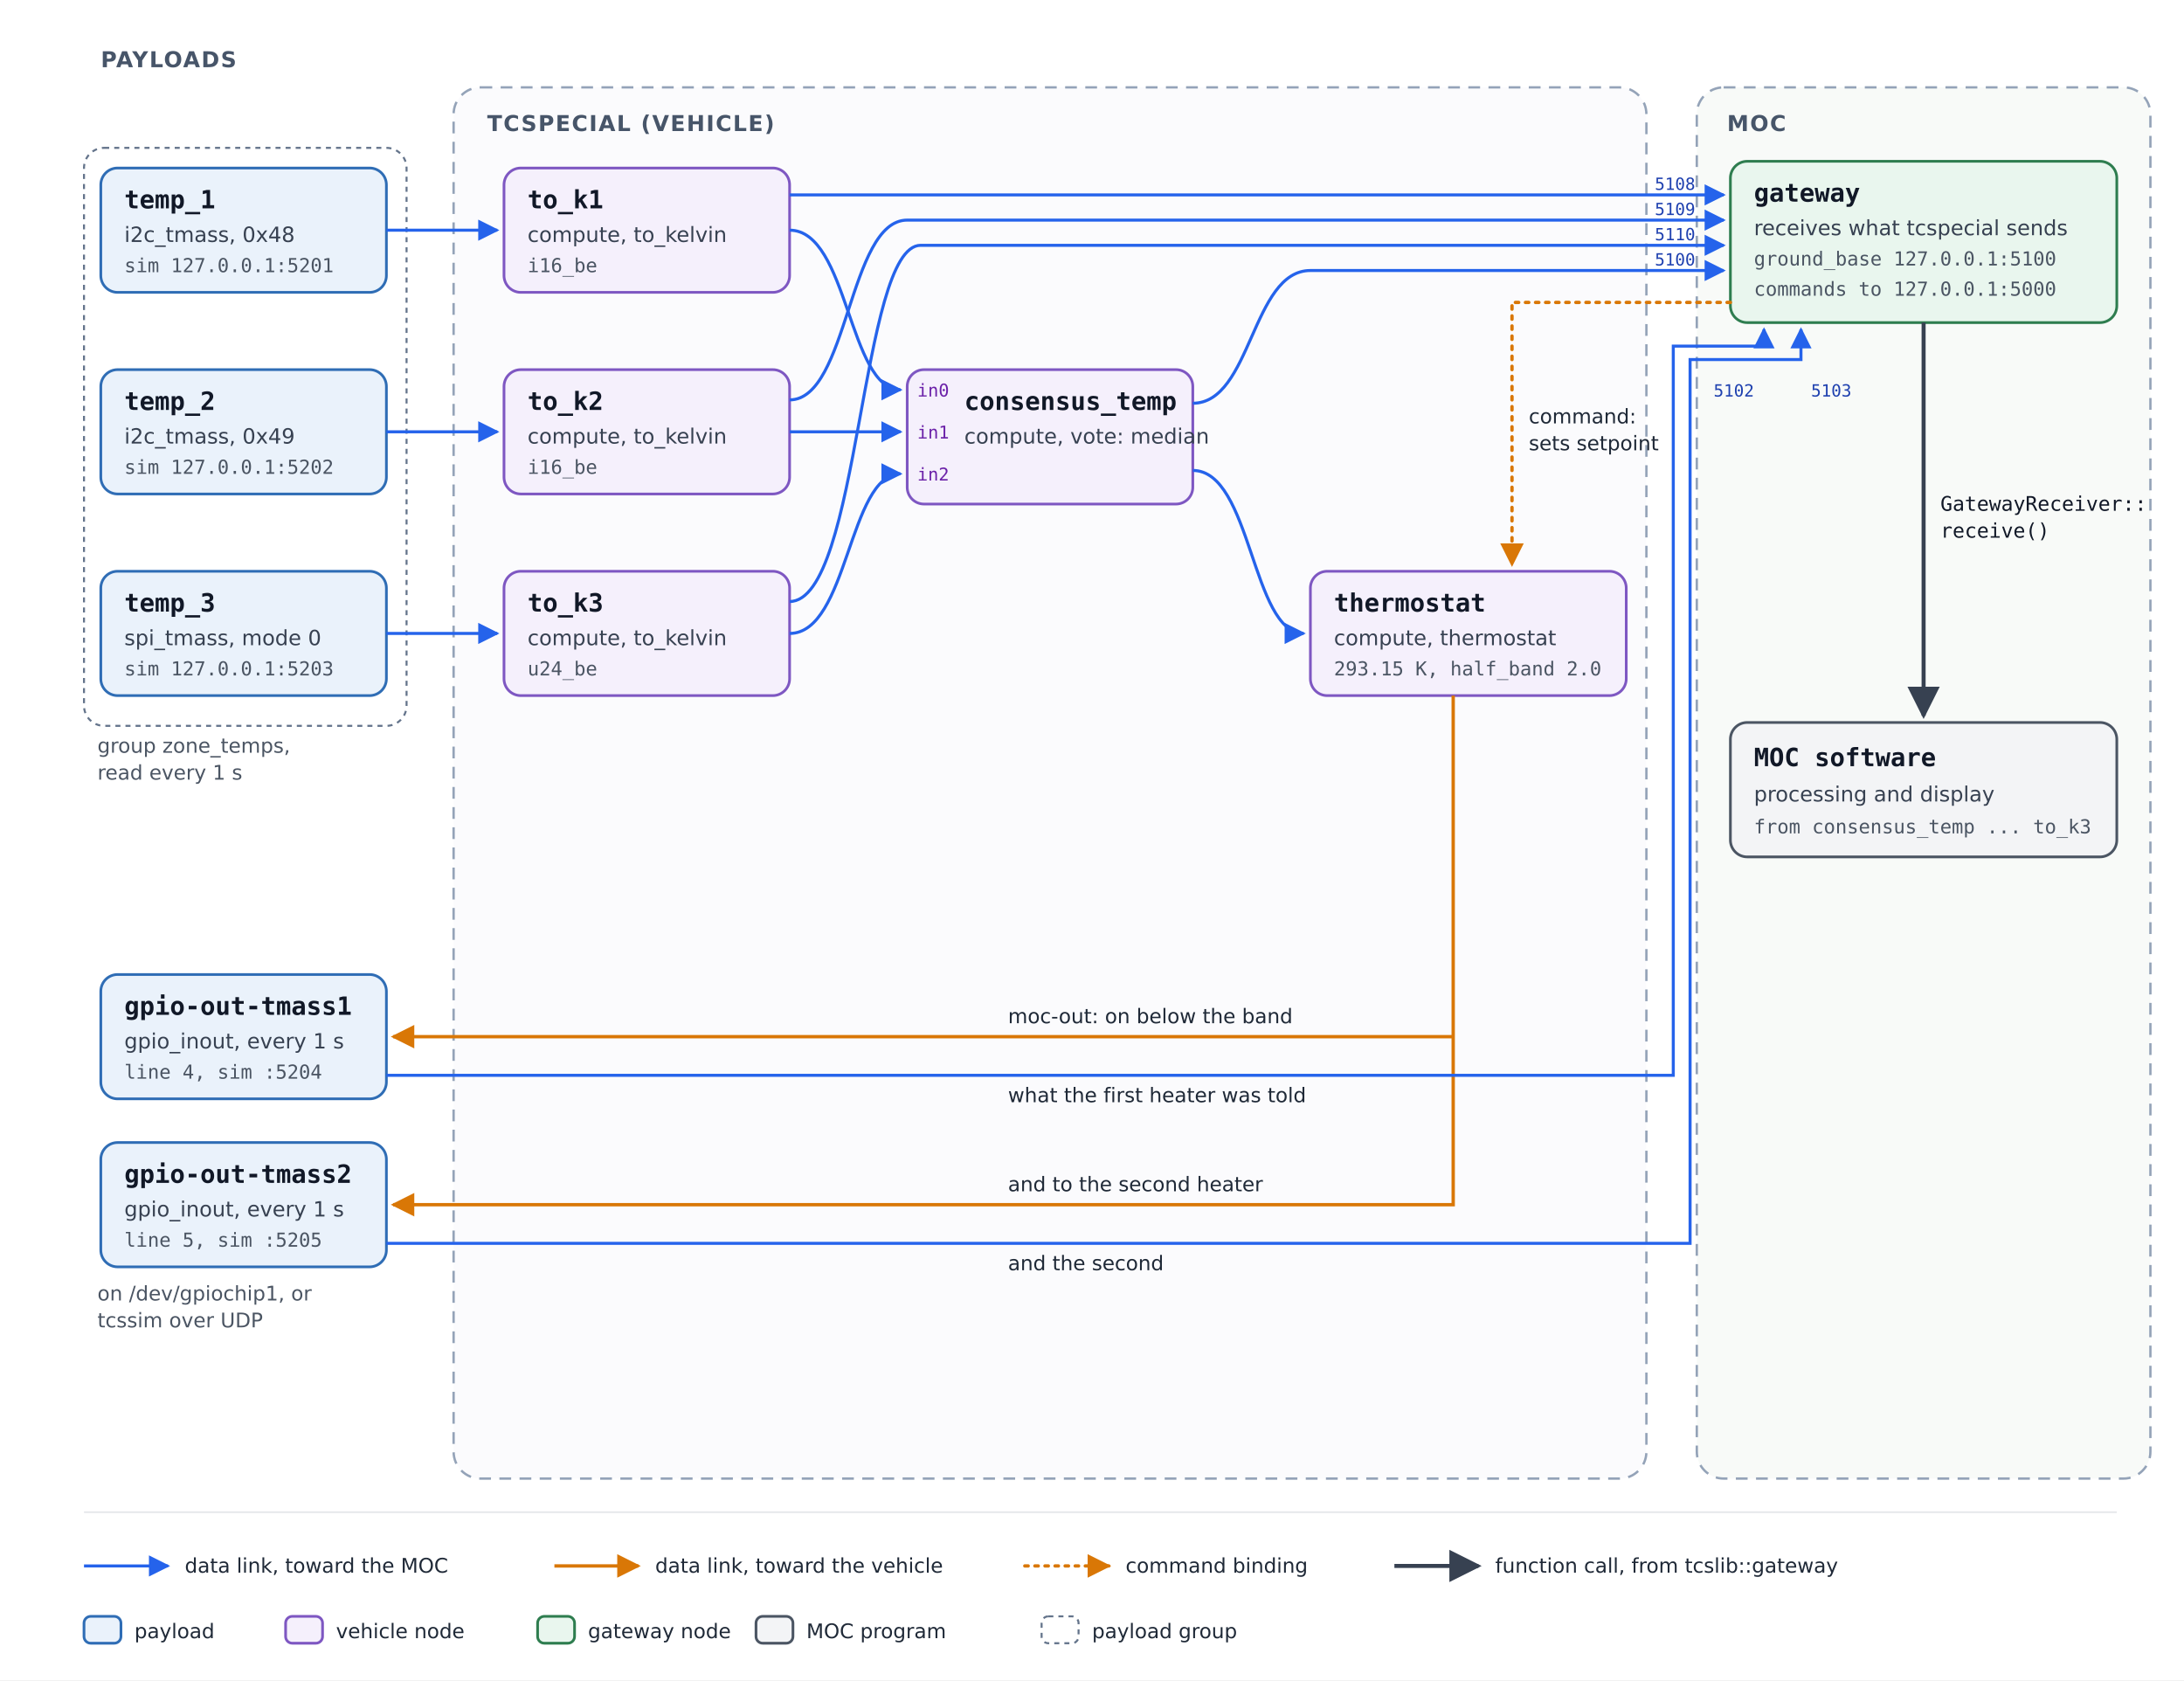
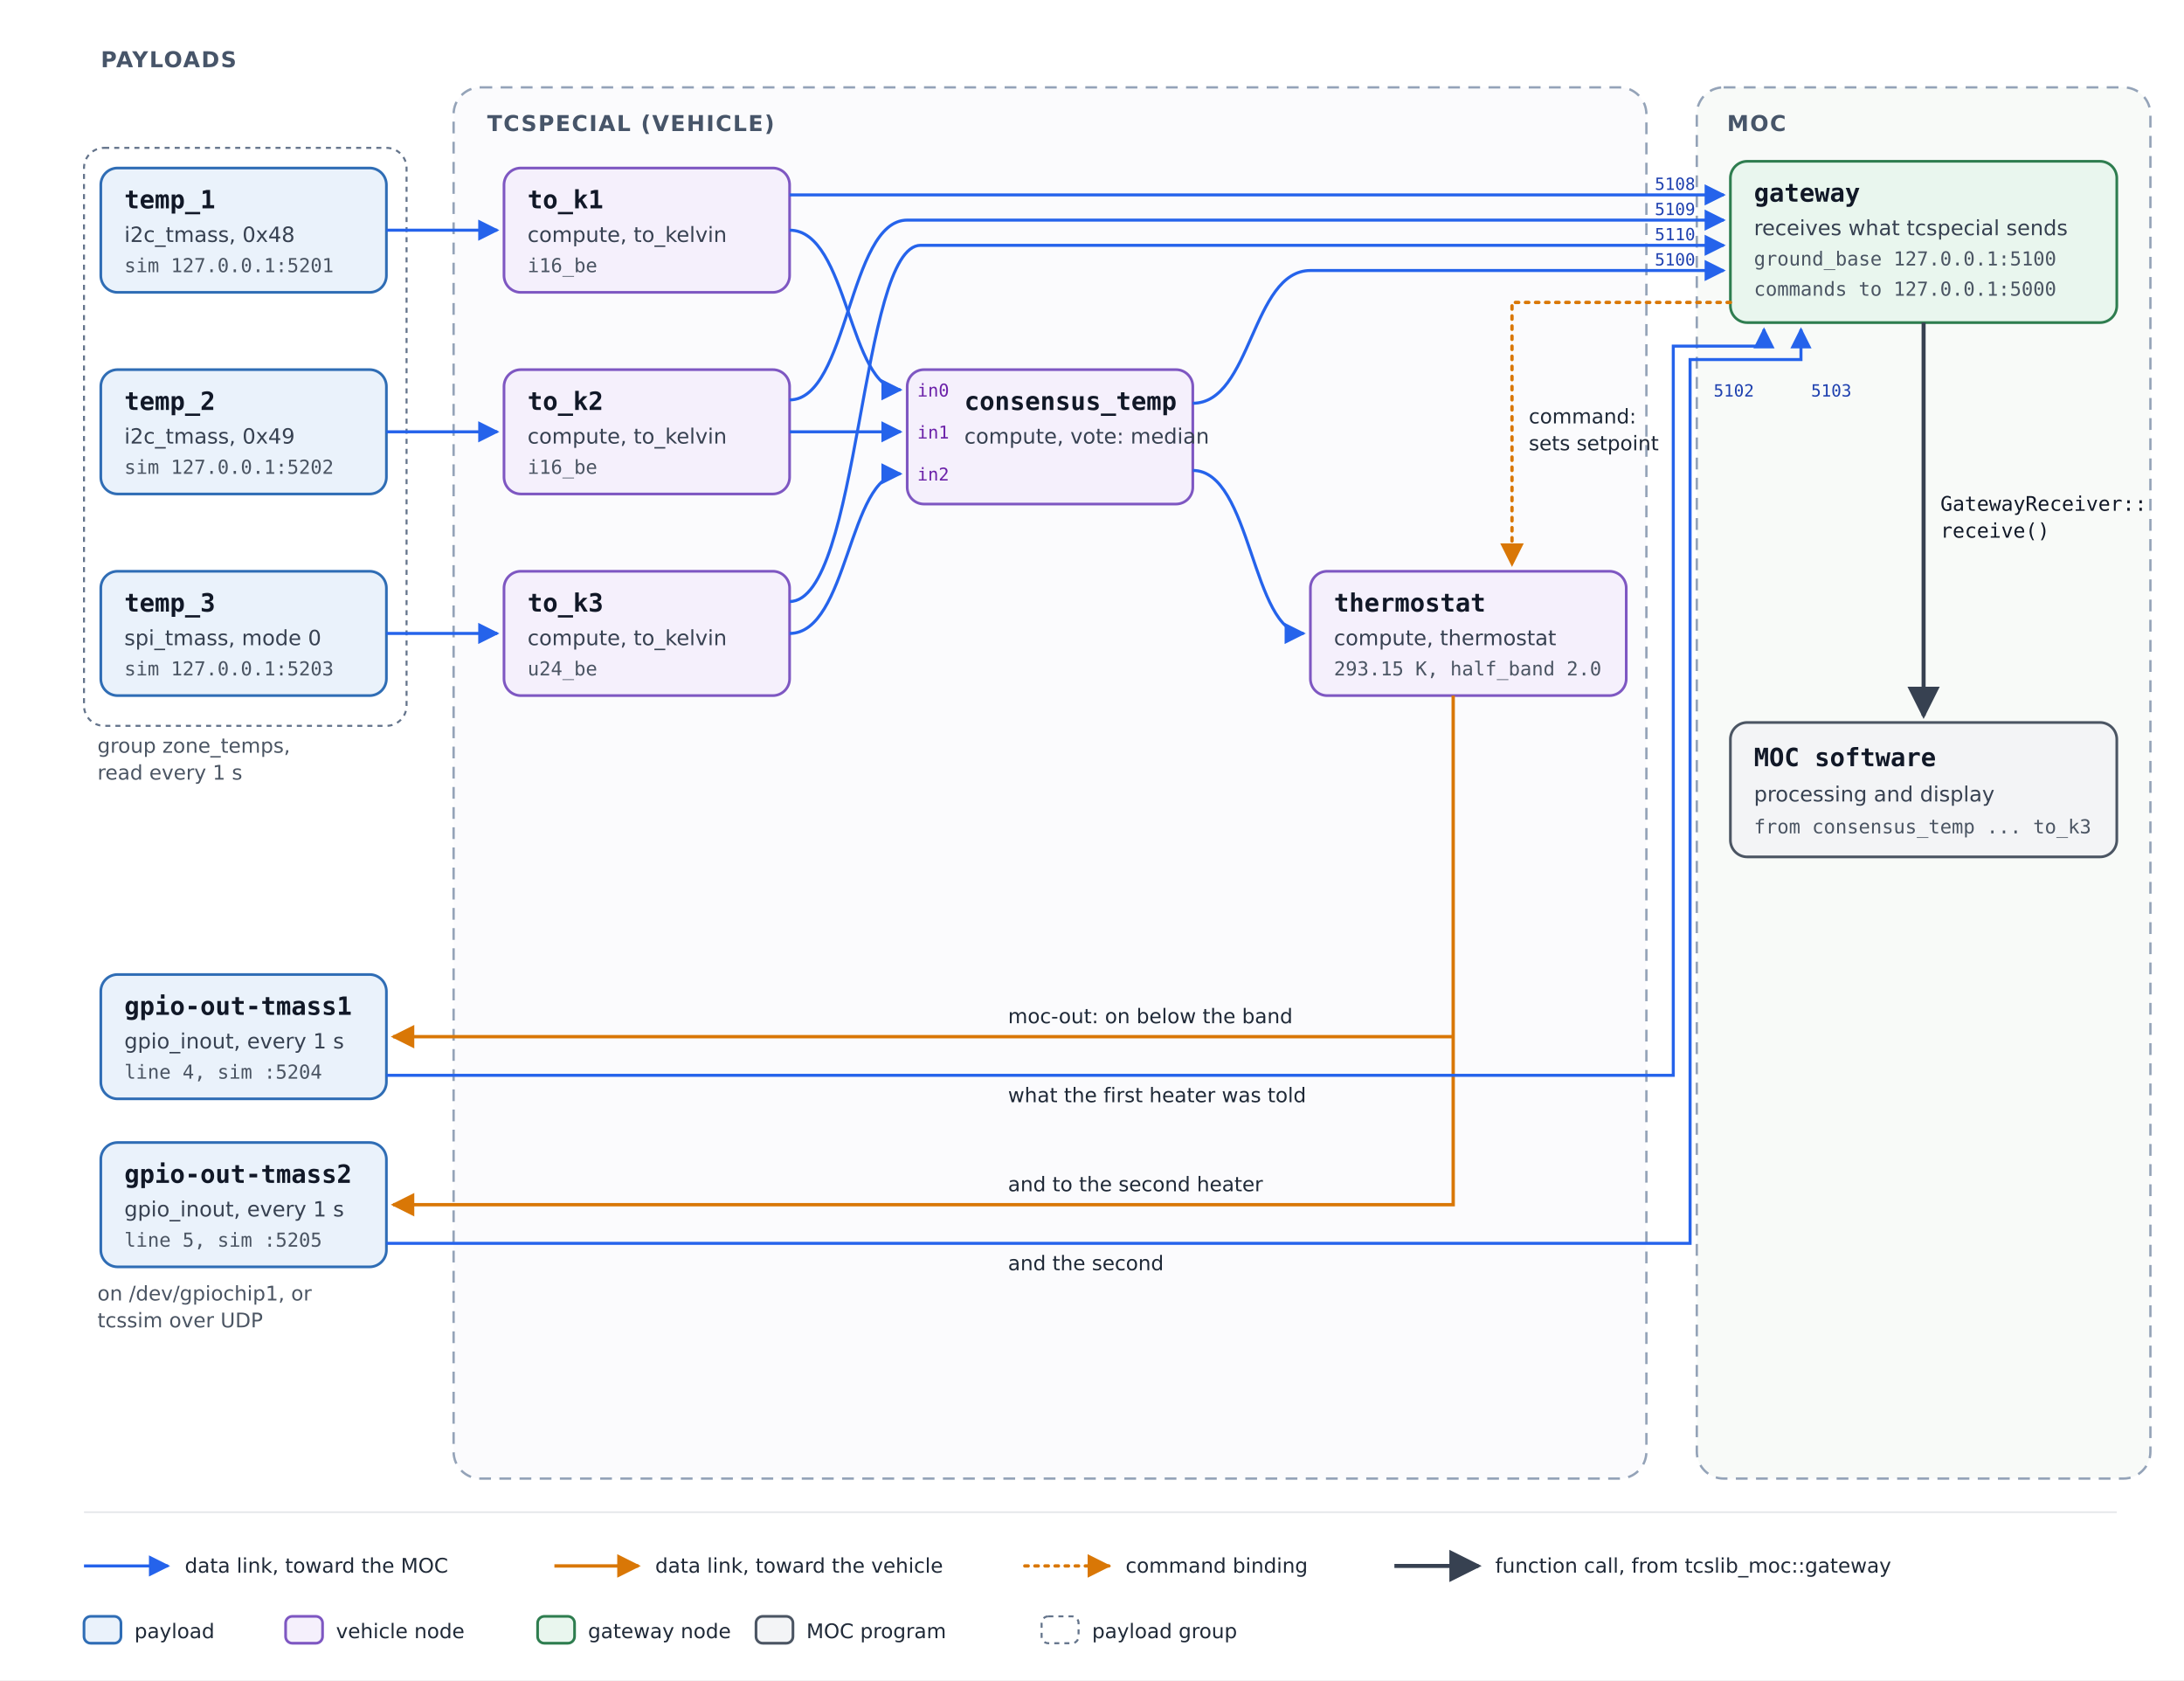
<svg xmlns="http://www.w3.org/2000/svg" width="1300" height="1000" viewBox="0 0 1300 1000" role="img" aria-labelledby="title desc">
  <defs>
    <style>
      text { font-family: "DejaVu Sans", Helvetica, Arial, sans-serif; fill: #111827; }
      .name { font-family: "DejaVu Sans Mono", Menlo, Consolas, monospace; font-size: 15px; font-weight: bold; }
      .kind { font-size: 12.5px; fill: #374151; }
      .detail { font-family: "DejaVu Sans Mono", Menlo, Consolas, monospace; font-size: 11.5px; fill: #4b5563; }
      .port { font-family: "DejaVu Sans Mono", Menlo, Consolas, monospace; font-size: 10.5px; fill: #6b21a8; }
      .heading { font-size: 13px; font-weight: bold; fill: #475569; letter-spacing: 0.06em; }
      .label { font-size: 12px; fill: #1f2937; }
      .note { font-size: 12px; fill: #4b5563; }
      .payload { fill: #eaf2fb; stroke: #2f6db5; stroke-width: 1.6; }
      .vehicle { fill: #f5f0fc; stroke: #7e57c2; stroke-width: 1.6; }
      .gateway { fill: #e9f6ee; stroke: #2e7d4f; stroke-width: 1.6; }
      .ground { fill: #f3f4f6; stroke: #4b5563; stroke-width: 1.6; }
      .groundside { fill: #f8faf8; stroke: #94a3b8; stroke-width: 1.4; stroke-dasharray: 7 5; }
      .call { fill: none; stroke: #374151; stroke-width: 2.4; }
      .code { font-family: "DejaVu Sans Mono", Menlo, Consolas, monospace; font-size: 12px; fill: #111827; }
      .portno { font-family: "DejaVu Sans Mono", Menlo, Consolas, monospace; font-size: 10px; fill: #1e40af; }
      .boundary { fill: #fbfbfd; stroke: #94a3b8; stroke-width: 1.4; stroke-dasharray: 7 5; }
      .group { fill: none; stroke: #64748b; stroke-width: 1.2; stroke-dasharray: 3 3; }
      .groundward { fill: none; stroke: #2563eb; stroke-width: 1.8; }
      .vehicleward { fill: none; stroke: #d97706; stroke-width: 2; }
      .command { fill: none; stroke: #d97706; stroke-width: 2; stroke-dasharray: 2 4; stroke-linecap: round; }
    </style>
    <marker id="arrow-blue" viewBox="0 0 10 10" refX="9" refY="5" markerWidth="7" markerHeight="7" orient="auto-start-reverse">
      <path d="M0,0 L10,5 L0,10 z" fill="#2563eb" />
    </marker>
    <marker id="arrow-orange" viewBox="0 0 10 10" refX="9" refY="5" markerWidth="7" markerHeight="7" orient="auto-start-reverse">
      <path d="M0,0 L10,5 L0,10 z" fill="#d97706" />
    </marker>
    <marker id="arrow-call" viewBox="0 0 10 10" refX="9" refY="5" markerWidth="8" markerHeight="8" orient="auto-start-reverse">
      <path d="M0,0 L10,5 L0,10 z" fill="#374151" />
    </marker>
  </defs>
  <rect width="1300" height="1000" fill="#ffffff" />
  <text class="heading" x="60" y="40">PAYLOADS</text>
  <rect class="boundary" x="270" y="52" width="710" height="828" rx="16" />
  <text class="heading" x="290" y="78">TCSPECIAL (VEHICLE)</text>
  <rect class="group" x="50" y="88" width="192" height="344" rx="12" />
  <text class="note" x="58" y="448">group zone_temps,</text>
  <text class="note" x="58" y="464">read every 1 s</text>
  <rect class="payload" x="60" y="100" width="170" height="74" rx="10" />
  <text class="name" x="74" y="124">temp_1</text>
  <text class="kind" x="74" y="144">i2c_tmass, 0x48</text>
  <text class="detail" x="74" y="162">sim 127.0.0.1:5201</text>
  <rect class="payload" x="60" y="220" width="170" height="74" rx="10" />
  <text class="name" x="74" y="244">temp_2</text>
  <text class="kind" x="74" y="264">i2c_tmass, 0x49</text>
  <text class="detail" x="74" y="282">sim 127.0.0.1:5202</text>
  <rect class="payload" x="60" y="340" width="170" height="74" rx="10" />
  <text class="name" x="74" y="364">temp_3</text>
  <text class="kind" x="74" y="384">spi_tmass, mode 0</text>
  <text class="detail" x="74" y="402">sim 127.0.0.1:5203</text>
  <rect class="payload" x="60" y="580" width="170" height="74" rx="10" />
  <text class="name" x="74" y="604">gpio-out-tmass1</text>
  <text class="kind" x="74" y="624">gpio_inout, every 1 s</text>
  <text class="detail" x="74" y="642">line 4, sim :5204</text>
  <rect class="payload" x="60" y="680" width="170" height="74" rx="10" />
  <text class="name" x="74" y="704">gpio-out-tmass2</text>
  <text class="kind" x="74" y="724">gpio_inout, every 1 s</text>
  <text class="detail" x="74" y="742">line 5, sim :5205</text>
  <text class="note" x="58" y="774">on /dev/gpiochip1, or</text>
  <text class="note" x="58" y="790">tcssim over UDP</text>
  <rect class="vehicle" x="300" y="100" width="170" height="74" rx="10" />
  <text class="name" x="314" y="124">to_k1</text>
  <text class="kind" x="314" y="144">compute, to_kelvin</text>
  <text class="detail" x="314" y="162">i16_be</text>
  <rect class="vehicle" x="300" y="220" width="170" height="74" rx="10" />
  <text class="name" x="314" y="244">to_k2</text>
  <text class="kind" x="314" y="264">compute, to_kelvin</text>
  <text class="detail" x="314" y="282">i16_be</text>
  <rect class="vehicle" x="300" y="340" width="170" height="74" rx="10" />
  <text class="name" x="314" y="364">to_k3</text>
  <text class="kind" x="314" y="384">compute, to_kelvin</text>
  <text class="detail" x="314" y="402">u24_be</text>
  <rect class="vehicle" x="540" y="220" width="170" height="80" rx="10" />
  <text class="name" x="574" y="244">consensus_temp</text>
  <text class="kind" x="574" y="264">compute, vote: median</text>
  <text class="port" x="546" y="236">in0</text>
  <text class="port" x="546" y="261">in1</text>
  <text class="port" x="546" y="286">in2</text>
  <rect class="vehicle" x="780" y="340" width="188" height="74" rx="10" />
  <text class="name" x="794" y="364">thermostat</text>
  <text class="kind" x="794" y="384">compute, thermostat</text>
  <text class="detail" x="794" y="402">293.15 K, half_band 2.0</text>
  <rect class="groundside" x="1010" y="52" width="270" height="828" rx="16" />
  <text class="heading" x="1028" y="78">MOC</text>
  <rect class="gateway" x="1030" y="96" width="230" height="96" rx="10" />
  <text class="name" x="1044" y="120">gateway</text>
  <text class="kind" x="1044" y="140">receives what tcspecial sends</text>
  <text class="detail" x="1044" y="158">ground_base 127.0.0.1:5100</text>
  <text class="detail" x="1044" y="176">commands to 127.0.0.1:5000</text>
  <rect class="ground" x="1030" y="430" width="230" height="80" rx="10" />
  <text class="name" x="1044" y="456">MOC software</text>
  <text class="kind" x="1044" y="477">processing and display</text>
  <text class="detail" x="1044" y="496">from consensus_temp ... to_k3</text>
  <path class="groundward" d="M230,137 L296,137" marker-end="url(#arrow-blue)" />
  <path class="groundward" d="M230,257 L296,257" marker-end="url(#arrow-blue)" />
  <path class="groundward" d="M230,377 L296,377" marker-end="url(#arrow-blue)" />
  <path class="groundward" d="M470,116 L1026,116" marker-end="url(#arrow-blue)" />
  <path class="groundward" d="M470,238 C505,238 505,131 540,131 L1026,131" marker-end="url(#arrow-blue)" />
  <path class="groundward" d="M470,358 C512,358 512,146 548,146 L1026,146" marker-end="url(#arrow-blue)" />
  <path class="groundward" d="M470,137 C505,137 505,232 536,232" marker-end="url(#arrow-blue)" />
  <path class="groundward" d="M470,257 L536,257" marker-end="url(#arrow-blue)" />
  <path class="groundward" d="M470,377 C505,377 505,282 536,282" marker-end="url(#arrow-blue)" />
  <path class="groundward" d="M710,240 C745,240 745,161 780,161 L1026,161" marker-end="url(#arrow-blue)" />
  <path class="groundward" d="M710,280 C745,280 745,377 776,377" marker-end="url(#arrow-blue)" />
  <path class="vehicleward" d="M865,414 L865,717 L234,717" marker-end="url(#arrow-orange)" />
  <path class="vehicleward" d="M865,617 L234,617" marker-end="url(#arrow-orange)" />
  <text class="label" x="600" y="609">moc-out: on below the band</text>
  <text class="label" x="600" y="709">and to the second heater</text>
  <path class="groundward" d="M230,640 L996,640 L996,206 L1050,206 L1050,196" marker-end="url(#arrow-blue)" />
  <path class="groundward" d="M230,740 L1006,740 L1006,214 L1072,214 L1072,196" marker-end="url(#arrow-blue)" />
  <text class="label" x="600" y="656">what the first heater was told</text>
  <text class="label" x="600" y="756">and the second</text>
  <text class="portno" x="985" y="113">5108</text>
  <text class="portno" x="985" y="128">5109</text>
  <text class="portno" x="985" y="143">5110</text>
  <text class="portno" x="985" y="158">5100</text>
  <text class="portno" x="1020" y="236">5102</text>
  <text class="portno" x="1078" y="236">5103</text>
  <path class="command" d="M1030,180 L900,180 L900,336" marker-end="url(#arrow-orange)" />
  <text class="label" x="910" y="252">command:</text>
  <text class="label" x="910" y="268">sets setpoint</text>
  <path class="call" d="M1145,192 L1145,426" marker-end="url(#arrow-call)" />
  <text class="code" x="1155" y="304">GatewayReceiver::</text>
  <text class="code" x="1155" y="320">receive()</text>
  <line x1="50" y1="900" x2="1260" y2="900" stroke="#e5e7eb" stroke-width="1" />
  <path class="groundward" d="M50,932 L100,932" marker-end="url(#arrow-blue)" />
  <text class="label" x="110" y="936">data link, toward the MOC</text>
  <path class="vehicleward" d="M330,932 L380,932" marker-end="url(#arrow-orange)" />
  <text class="label" x="390" y="936">data link, toward the vehicle</text>
  <path class="command" d="M610,932 L660,932" marker-end="url(#arrow-orange)" />
  <text class="label" x="670" y="936">command binding</text>
  <path class="call" d="M830,932 L880,932" marker-end="url(#arrow-call)" />
-   <text class="label" x="890" y="936">function call, from tcslib::gateway</text>
+   <text class="label" x="890" y="936">function call, from tcslib_moc::gateway</text>
  <rect class="payload" x="50" y="962" width="22" height="16" rx="4" />
  <text class="label" x="80" y="975">payload</text>
  <rect class="vehicle" x="170" y="962" width="22" height="16" rx="4" />
  <text class="label" x="200" y="975">vehicle node</text>
  <rect class="gateway" x="320" y="962" width="22" height="16" rx="4" />
  <text class="label" x="350" y="975">gateway node</text>
  <rect class="ground" x="450" y="962" width="22" height="16" rx="4" />
  <text class="label" x="480" y="975">MOC program</text>
  <rect class="group" x="620" y="962" width="22" height="16" rx="4" />
  <text class="label" x="650" y="975">payload group</text>
</svg>
